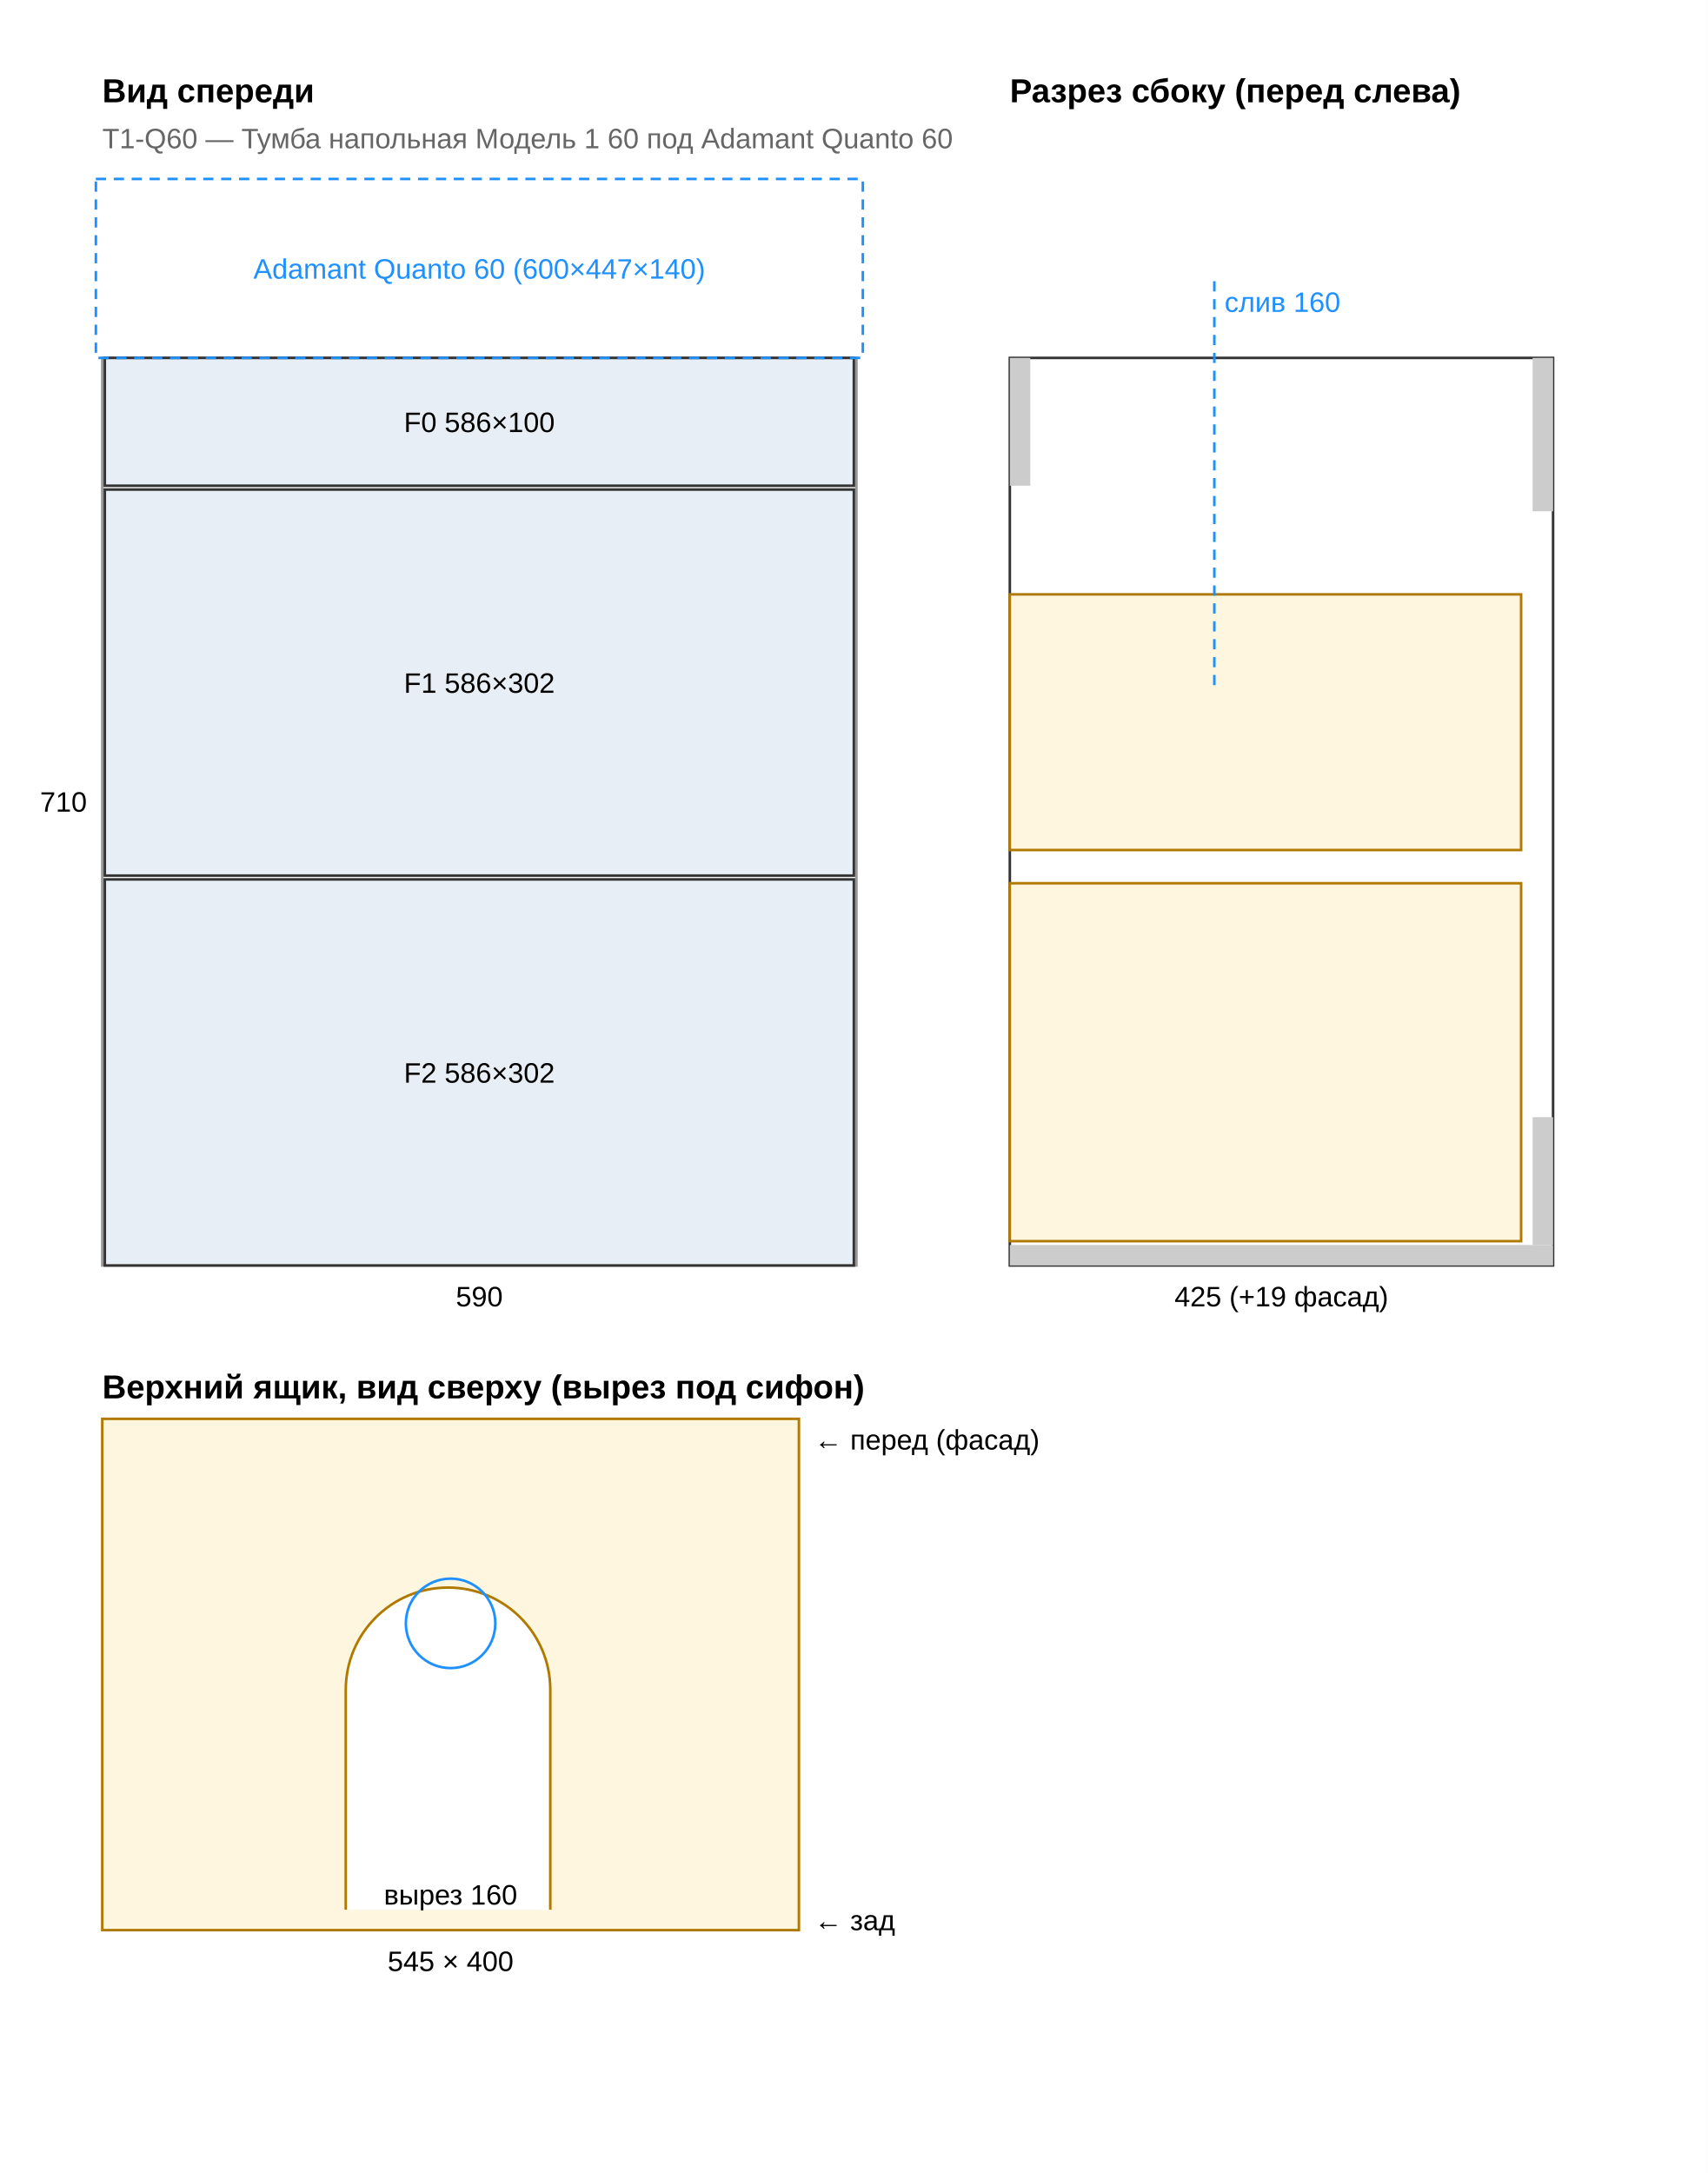
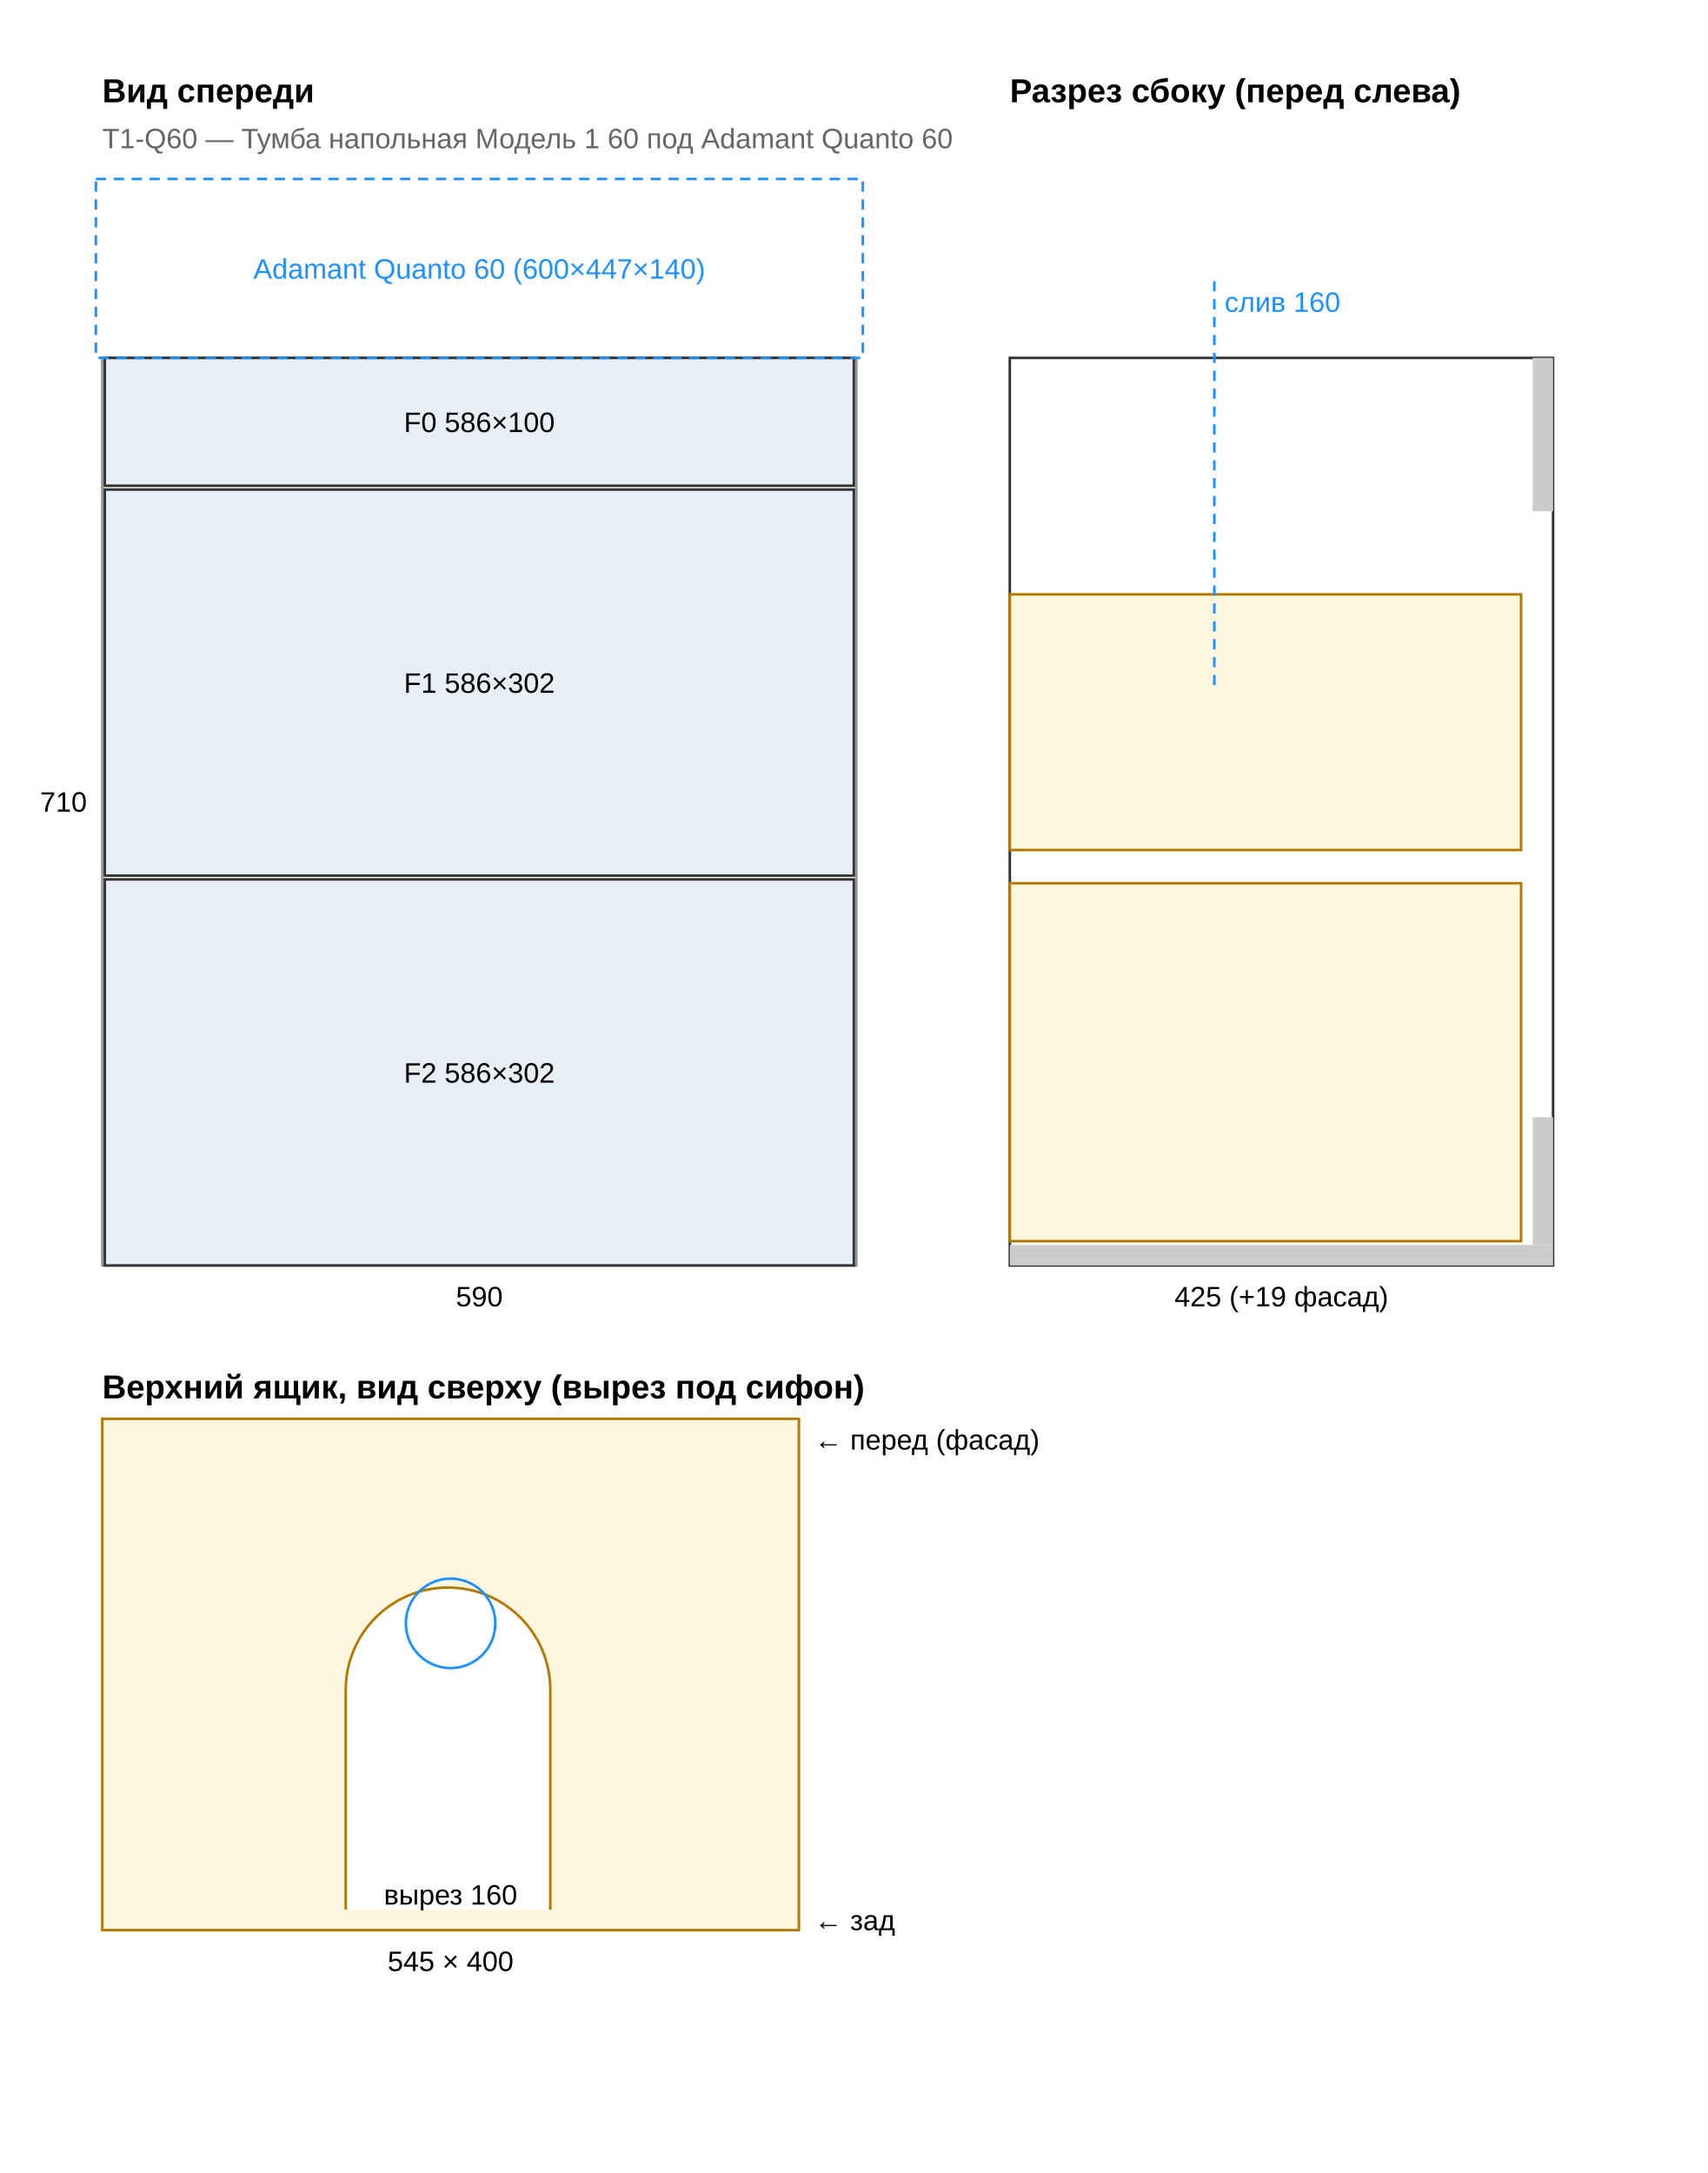
<svg xmlns="http://www.w3.org/2000/svg" width="668" height="850" viewBox="0 0 668 850" font-family="Arial" font-size="11">
  <rect width="100%" height="100%" fill="white" />
  <text x="40" y="40" font-size="13" font-weight="bold">Вид спереди</text>
  <rect x="40" y="140.0" width="295.0" height="355.0" fill="#f4f4f4" stroke="#999" />
  <rect x="41.0" y="140.0" width="293.0" height="50.0" fill="#e8eef5" stroke="#333" />
  <text x="187.5" y="169.0" text-anchor="middle">F0 586×100</text>
  <rect x="41.0" y="191.5" width="293.0" height="151.0" fill="#e8eef5" stroke="#333" />
  <text x="187.5" y="271.0" text-anchor="middle">F1 586×302</text>
  <rect x="41.0" y="344.0" width="293.0" height="151.0" fill="#e8eef5" stroke="#333" />
  <text x="187.5" y="423.5" text-anchor="middle">F2 586×302</text>
  <rect x="37.5" y="70.0" width="300.0" height="70.0" fill="none" stroke="#1E90FF" stroke-dasharray="4 3" />
  <text x="187.5" y="109.0" text-anchor="middle" fill="#1E90FF">Adamant Quanto 60 (600×447×140)</text>
  <text x="40" y="58" fill="#666">T1-Q60 — Тумба напольная Модель 1 60 под Adamant Quanto 60</text>
  <text x="187.5" y="511.0" text-anchor="middle">590</text>
  <text x="34" y="317.5" text-anchor="end">710</text>
  <text x="395.0" y="40" font-size="13" font-weight="bold">Разрез сбоку (перед слева)</text>
  <rect x="395.0" y="140.0" width="212.5" height="355.0" fill="none" stroke="#333" />
  <rect x="395.0" y="487.0" width="212.5" height="8.0" fill="#ccc" />
-   <rect x="395.0" y="140.0" width="8.0" height="50.0" fill="#ccc" />
  <rect x="599.5" y="140.0" width="8.0" height="60.0" fill="#ccc" />
  <rect x="599.5" y="437.0" width="8.0" height="50.0" fill="#ccc" />
  <rect x="395.0" y="345.5" width="200.0" height="140.0" fill="#fff6e0" stroke="#b07a00" />
  <rect x="395.0" y="232.5" width="200.0" height="100.0" fill="#fff6e0" stroke="#b07a00" />
  <line x1="475.0" y1="110.0" x2="475.0" y2="270.0" stroke="#1E90FF" stroke-dasharray="4 3" />
  <text x="479.0" y="122.0" fill="#1E90FF">слив 160</text>
  <text x="501.25" y="511.0" text-anchor="middle">425 (+19 фасад)</text>
  <text x="40" y="547.0" font-size="13" font-weight="bold">Верхний ящик, вид сверху (вырез под сифон)</text>
  <rect x="40" y="555.0" width="272.5" height="200.0" fill="#fff6e0" stroke="#b07a00" />
  <path d="M135.25,747.0 V661.0 A40.0,40.0 0 0 1 215.25,661.0 V747.0" fill="white" stroke="#b07a00" />
  <circle cx="176.25" cy="635.0" r="17.5" fill="none" stroke="#1E90FF" />
  <text x="176.25" y="745.0" text-anchor="middle">вырез 160</text>
  <text x="318.5" y="567.0">← перед (фасад)</text>
  <text x="318.5" y="755.0">← зад</text>
  <text x="176.25" y="771.0" text-anchor="middle">545 × 400</text>
</svg>
